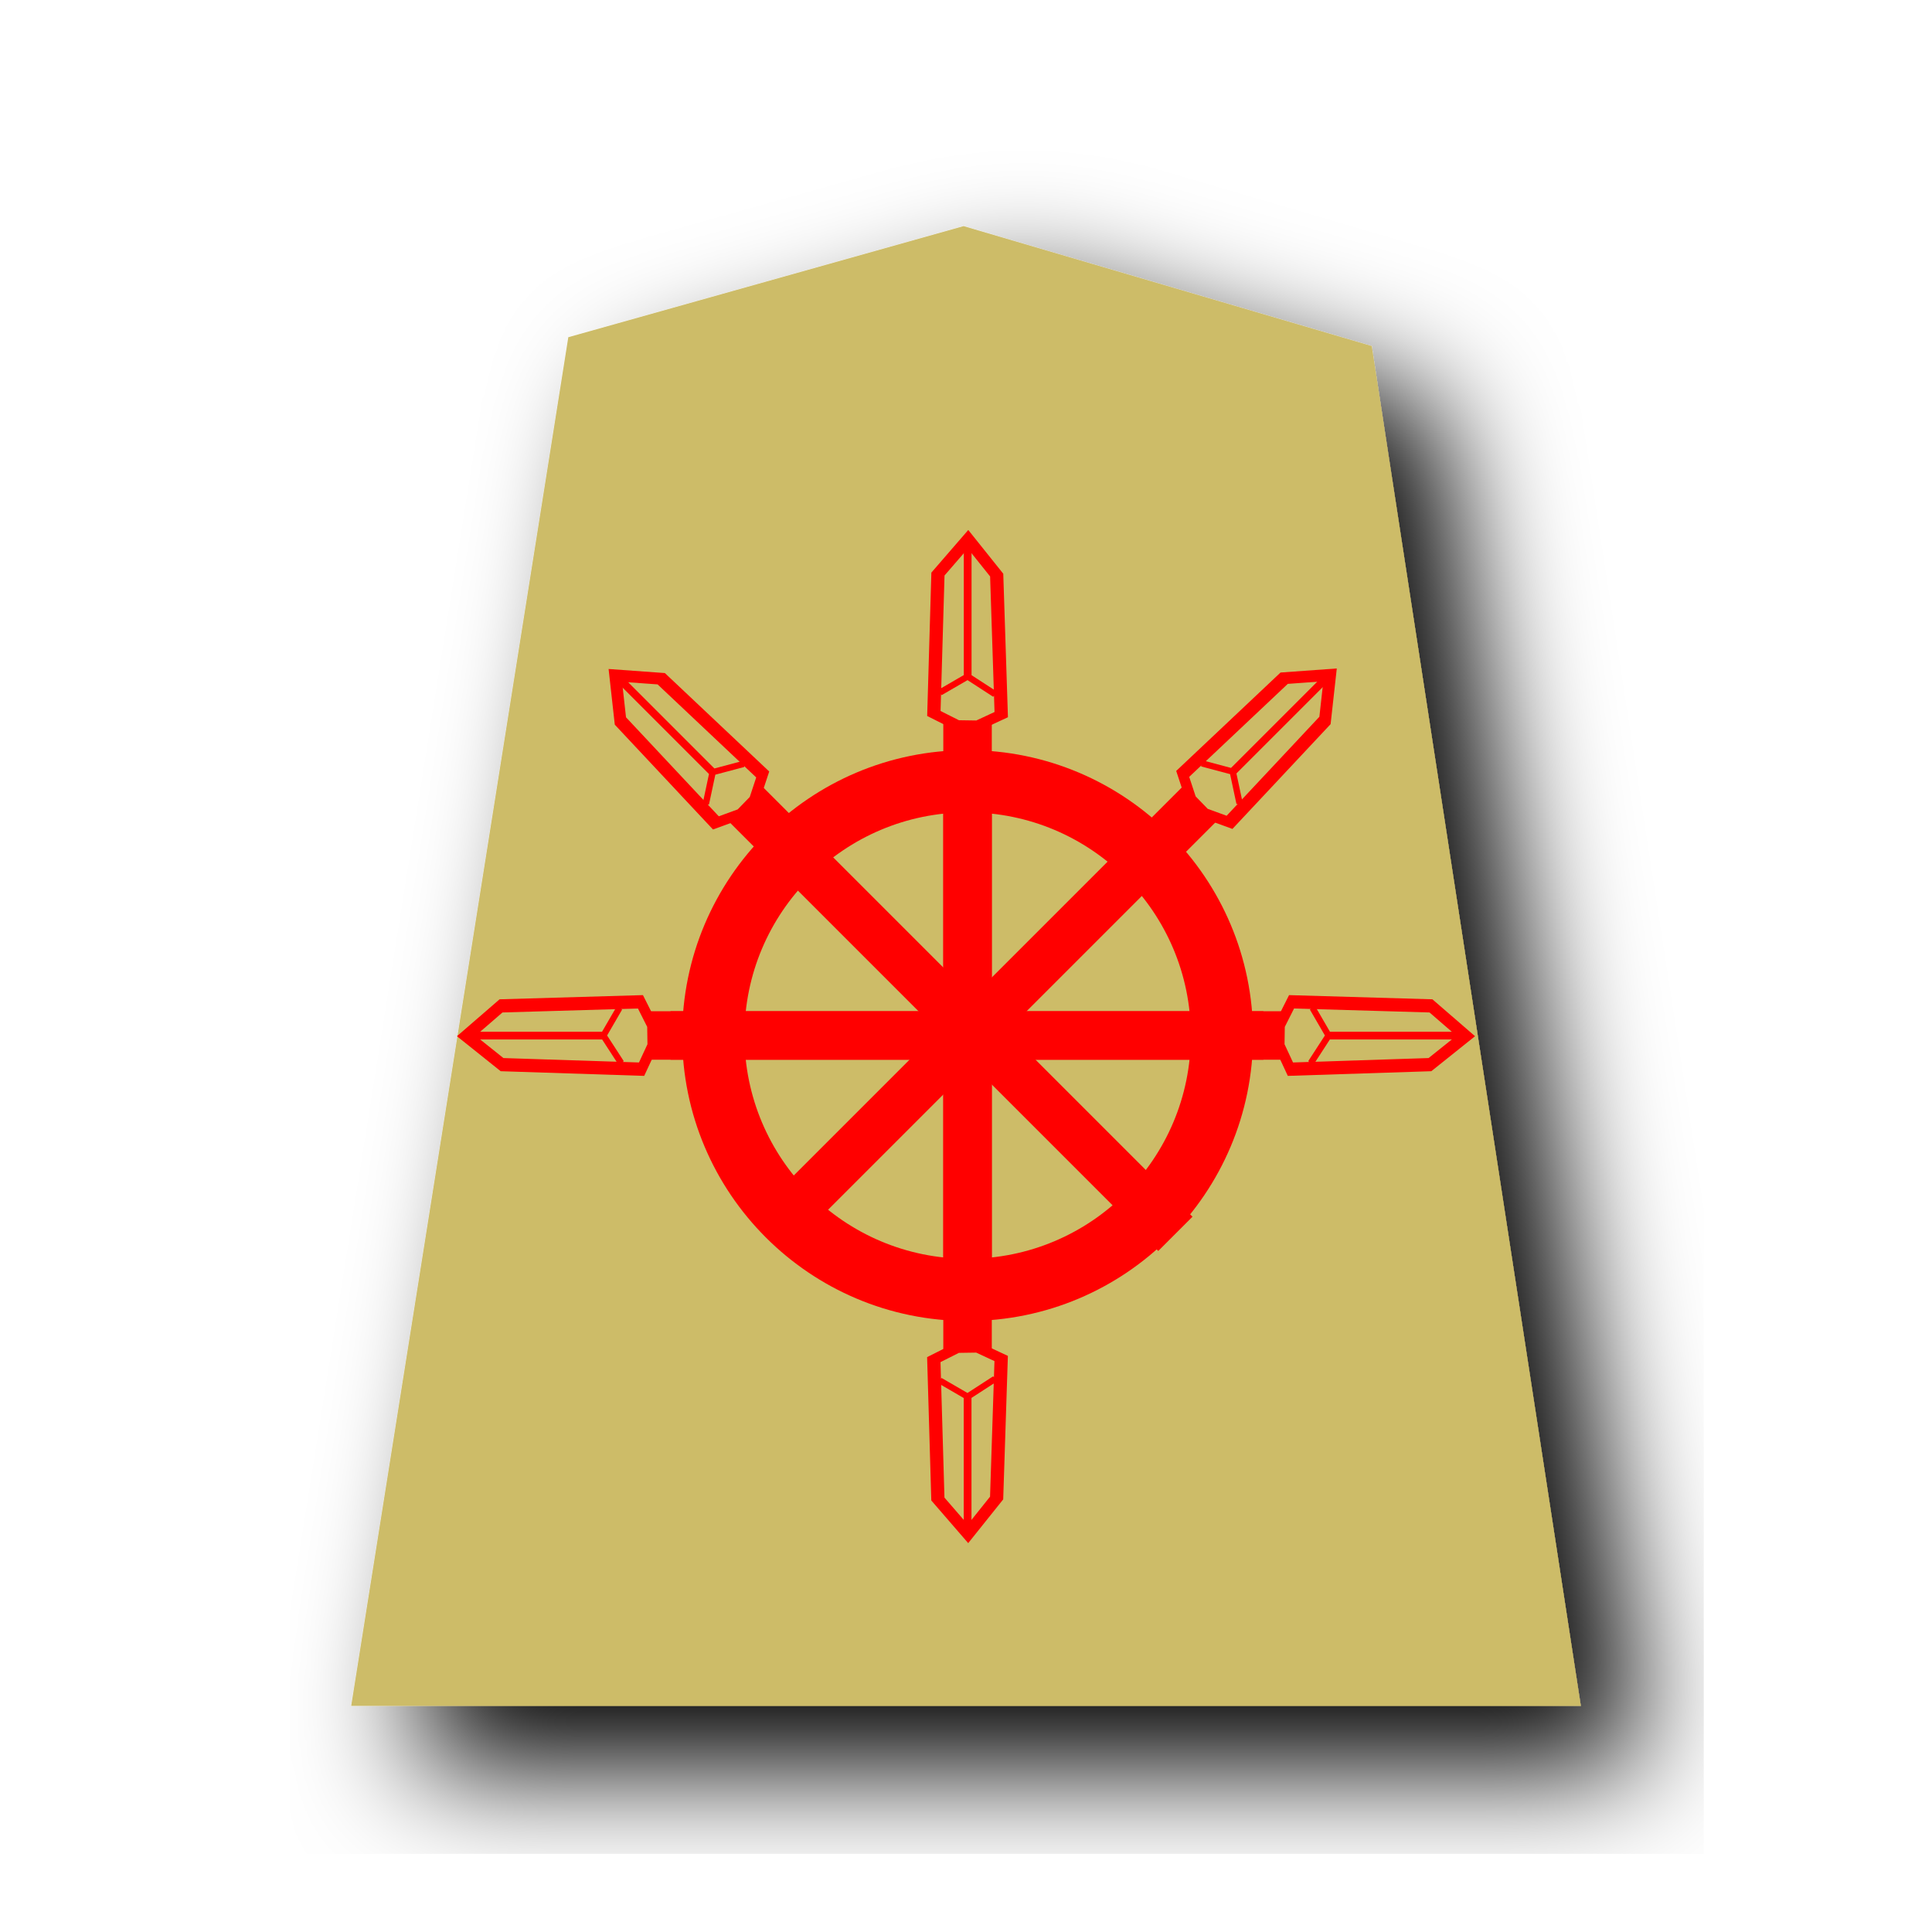
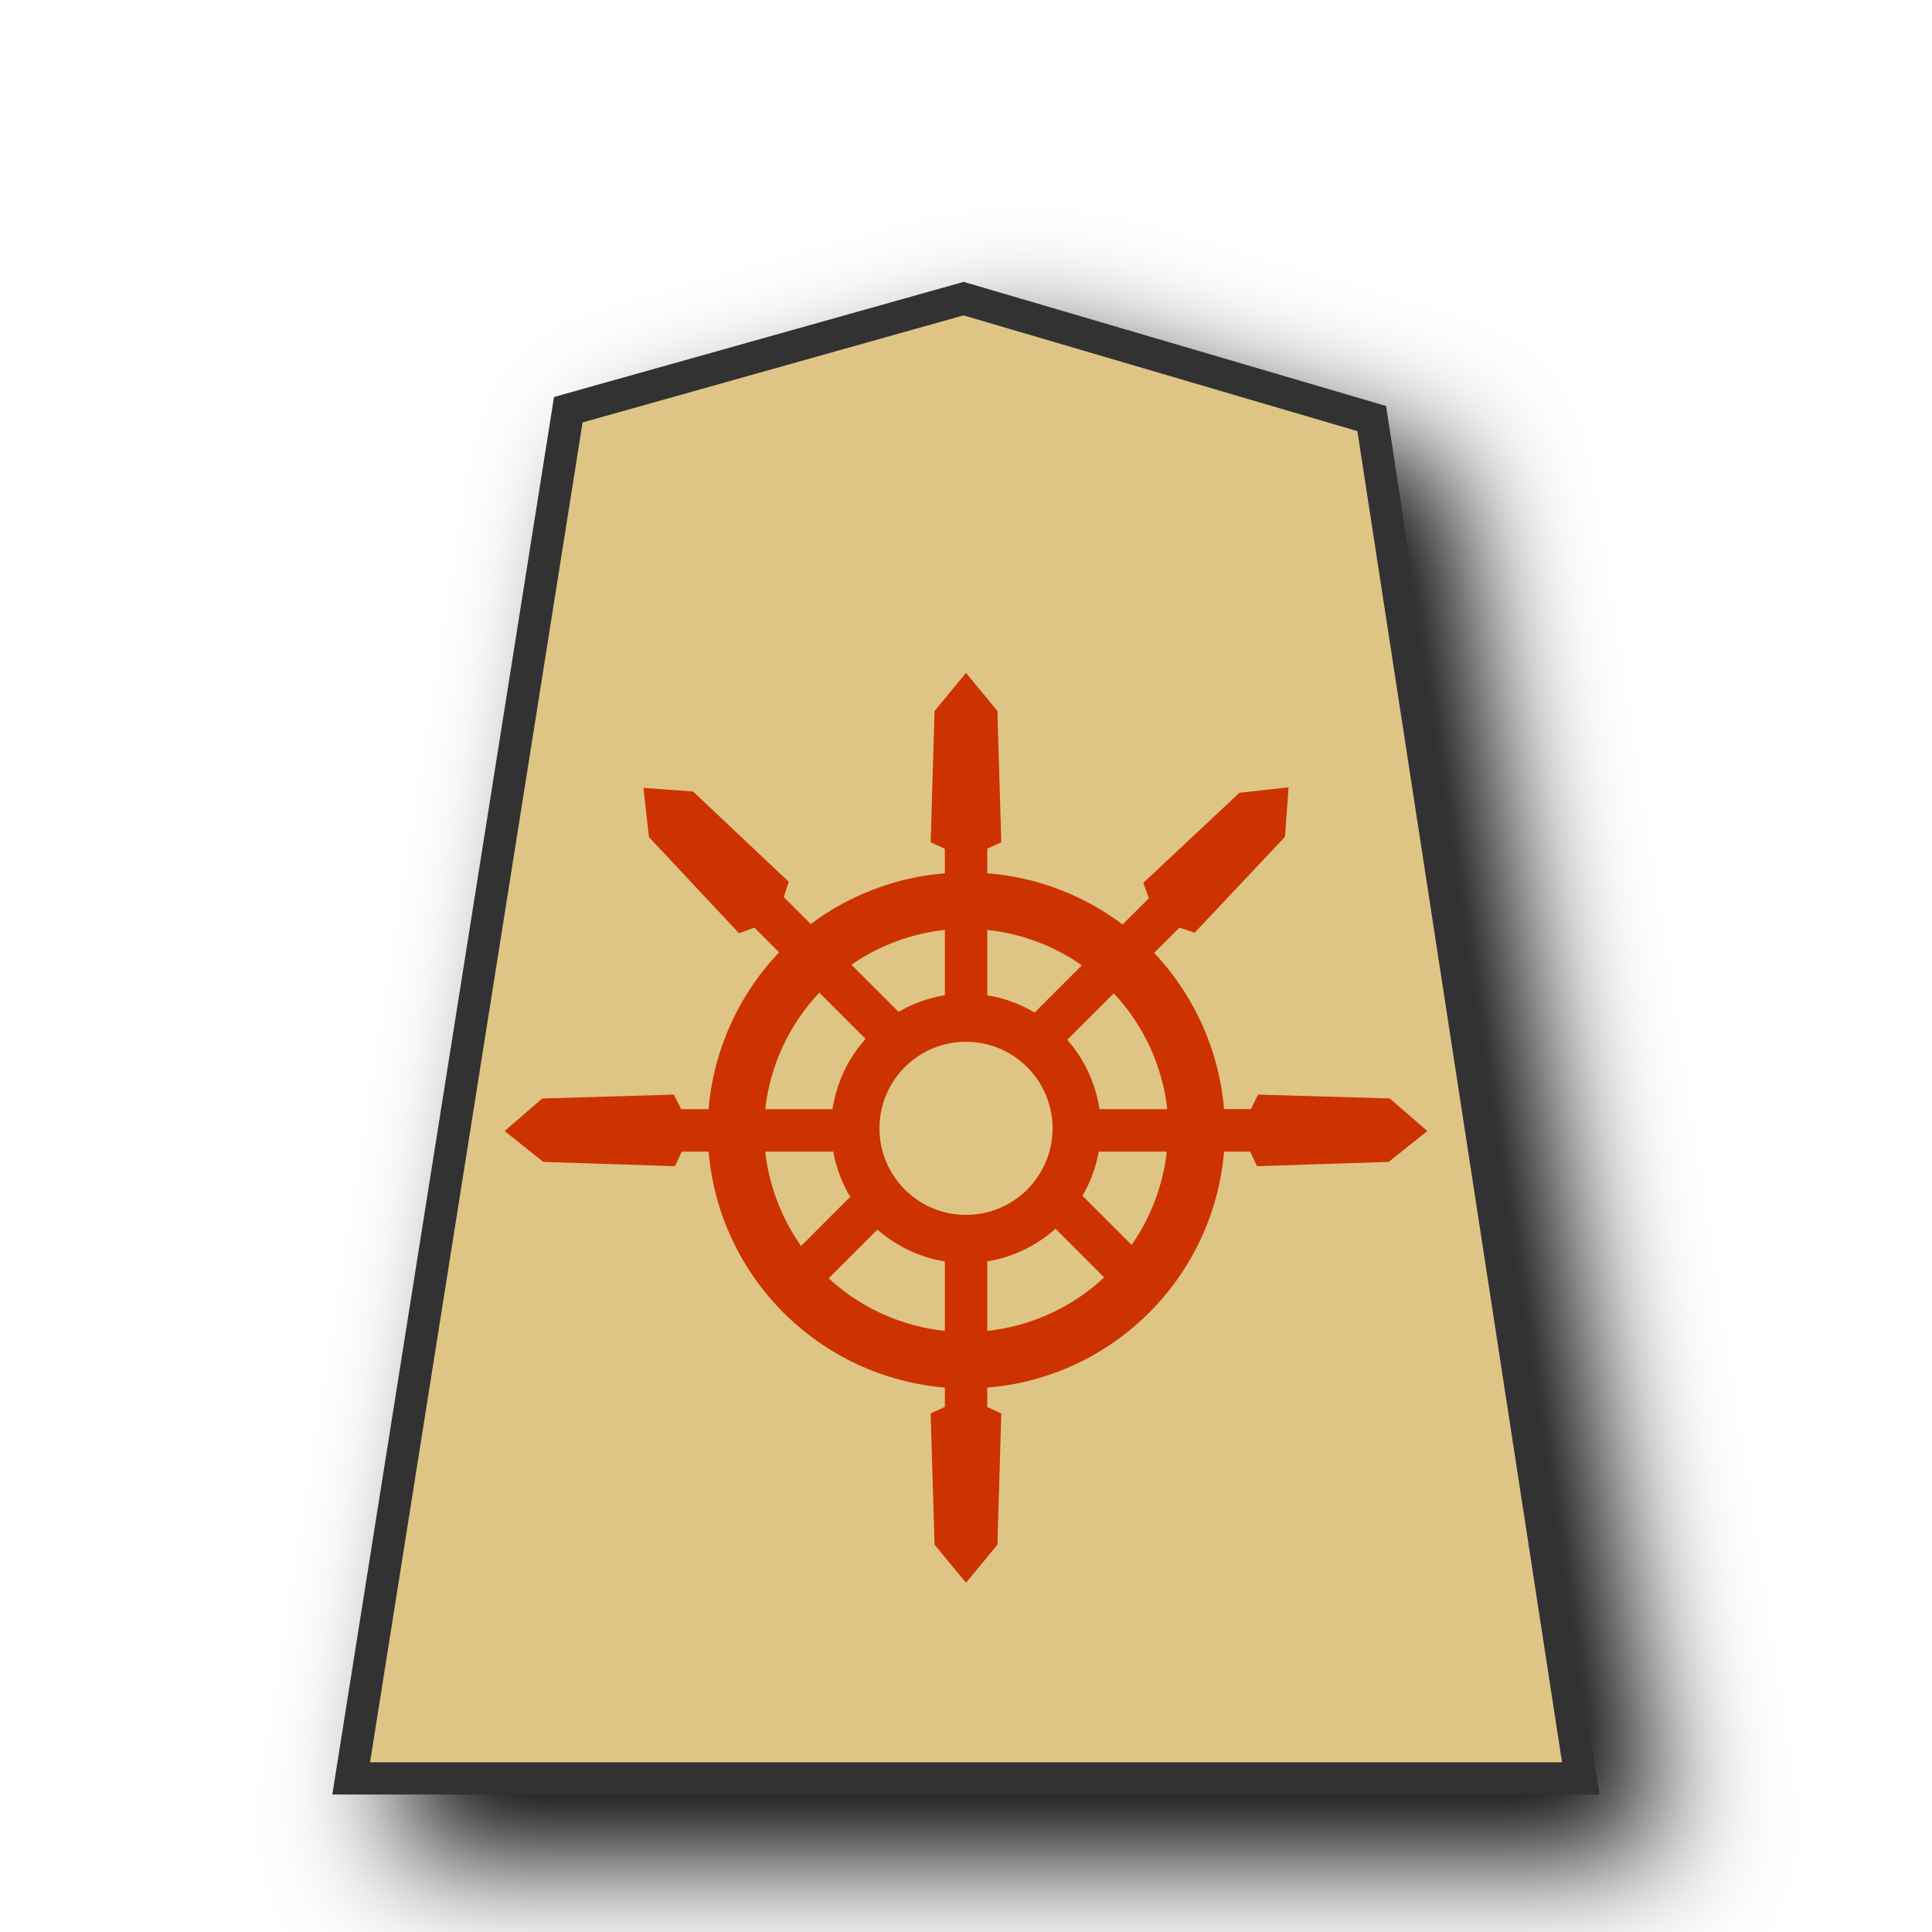
<svg xmlns="http://www.w3.org/2000/svg" viewBox="0 0 60 60">
  <defs>
-     <filter id="0NY_svg__a">
+     <filter id="0NY_svg__a" width="1.321" height="1.264" x="-.136" y="-.111">
      <feGaussianBlur in="SourceAlpha" result="blur" stdDeviation="2" />
      <feOffset dx="2" dy="2" result="offsetBlur" />
      <feBlend in="SourceGraphic" in2="offsetBlur" />
    </filter>
  </defs>
  <g filter="url(#0NY_svg__a)" transform="translate(40.406 1.058)scale(.95625)">
-     <path fill="#cdbc68" d="m-10.96 6.237-12.838 3.608-7.051 44.45H9.085l-6.79-44.163z" />
+     <path fill="#dfc585" stroke="#333" stroke-width="1.046" d="M-10.96 8.592-23.798 12.2l-7.051 44.45H9.085l-6.79-44.163z" />
  </g>
-   <path fill="red" stroke="red" stroke-width="4.938" d="M372.14 1666.57v-346.55h15v346.55z" transform="matrix(-.07554 0 0 .05517 58.726 -51.246)" />
-   <g stroke="red" stroke-width="4.938">
-     <path fill="#ccbb67" stroke-width="7.713" d="m373.444 1325.142-13.45-8.57 2.65-111.341 16.688-28.568 17.542 27.755 2.373 111.247-13.382 9.224z" transform="matrix(-.0533 0 0 .03892 50.282 -29.048)" />
-     <path fill="none" stroke-width="4.516" d="M379.551 1181.017v105.099l16.535 13.127m-16.535-13.127-16.317 14.496" transform="matrix(-.0533 0 0 .03892 50.282 -29.048)" />
-   </g>
-   <path fill="red" d="M30.05 23.296a8.864 8.864 0 0 1 8.865 8.865 8.864 8.864 0 0 1-8.865 8.864 8.864 8.864 0 0 1-8.864-8.864 8.864 8.864 0 0 1 8.864-8.865m0 1.933a6.93 6.93 0 0 0-6.93 6.932 6.93 6.93 0 0 0 6.93 6.93 6.93 6.93 0 0 0 6.932-6.93 6.93 6.93 0 0 0-6.932-6.932" />
-   <path fill="red" stroke="red" stroke-width="4.938" d="M372.14 1666.57v-346.55h15v346.55z" transform="matrix(-.07554 0 0 -.05517 58.726 115.629)" />
-   <g stroke="red" stroke-width="4.938">
-     <path fill="#cdbc68" stroke-width="7.713" d="m373.444 1325.142-13.45-8.57 2.65-111.341 16.688-28.568 17.542 27.755 2.373 111.247-13.382 9.224z" transform="matrix(-.0533 0 0 -.03892 50.28 93.43)" />
-     <path fill="none" stroke-width="4.516" d="M379.551 1181.017v105.099l16.535 13.127m-16.535-13.127-16.317 14.496" transform="matrix(-.0533 0 0 -.03892 50.28 93.43)" />
-   </g>
-   <path fill="red" stroke="red" stroke-width="4.938" d="M372.14 1666.57v-346.55h15v346.55z" transform="rotate(135 5.566 -25.283)scale(.0755 -.0552)" />
-   <path fill="red" stroke="red" stroke-width="4.938" d="M372.14 1666.57v-346.55h15v346.55z" transform="rotate(45 91.233 59.46)scale(.07553 .05515)" />
-   <path fill="red" stroke="red" stroke-width="4.938" d="M372.14 1666.57v-346.55h15v346.55z" transform="matrix(0 -.07554 -.05517 0 112.905 60.836)" />
-   <g stroke="red" stroke-width="4.938">
-     <path fill="#ccbb67" stroke-width="7.713" d="m373.444 1325.142-13.45-8.57 2.65-111.341 16.688-28.568 17.542 27.755 2.373 111.247-13.382 9.224z" transform="matrix(0 -.0533 -.03892 0 91.316 52.392)" />
-     <path fill="none" stroke-width="4.516" d="M379.551 1181.017v105.099l16.535 13.127m-16.535-13.127-16.317 14.496" transform="matrix(0 -.0533 -.03892 0 91.316 52.392)" />
-   </g>
-   <path fill="red" stroke="red" stroke-width="4.938" d="M372.14 1666.57v-346.55h15v346.55z" transform="matrix(0 -.07554 .05517 0 -52.845 60.836)" />
-   <g stroke="red" stroke-width="4.938">
-     <path fill="#cdbc68" stroke-width="7.713" d="m373.444 1325.142-13.45-8.57 2.65-111.341 16.688-28.568 17.542 27.755 2.373 111.247-13.382 9.224z" transform="matrix(0 -.0533 .03892 0 -31.316 52.392)" />
-     <path fill="none" stroke-width="4.516" d="M379.551 1181.017v105.099l16.535 13.127m-16.535-13.127-16.317 14.496" transform="matrix(0 -.0533 .03892 0 -31.316 52.392)" />
-   </g>
-   <g stroke="red" stroke-width="4.938">
-     <path fill="#ccbb67" stroke-width="7.713" d="m373.444 1325.142-13.45-8.57 2.65-111.341 16.688-28.568 17.542 27.755 2.373 111.247-13.382 9.224z" transform="matrix(.03769 -.03768 .02753 .02753 -27.581 2.875)" />
-     <path fill="none" stroke-width="4.516" d="M379.551 1181.017v105.099l16.535 13.127m-16.535-13.127-16.317 14.496" transform="matrix(.03769 -.03768 .02753 .02753 -27.581 2.875)" />
-   </g>
-   <g stroke="red" stroke-width="4.938">
-     <path fill="#ccbb67" stroke-width="7.713" d="m373.444 1325.142-13.45-8.57 2.65-111.341 16.688-28.568 17.542 27.755 2.373 111.247-13.382 9.224z" transform="rotate(45 40.524 107.644)scale(-.0533 .03892)" />
-     <path fill="none" stroke-width="4.516" d="M379.551 1181.017v105.099l16.535 13.127m-16.535-13.127-16.317 14.496" transform="rotate(45 40.524 107.644)scale(-.0533 .03892)" />
-   </g>
+   <path fill="#c30" d="m30 20.898-.111.135-.866 1.047-.12 4.076.44.205v.76a8.04 8.04 0 0 0-4.165 1.576l-.838-.838.156-.474-2.973-2.805-1.54-.111.17 1.527 2.796 2.986.479-.173.767.767a8.04 8.04 0 0 0-2.19 4.87h-.85l-.227-.452-4.088.12-1.168 1.011 1.201.959 4.09.133.21-.453h.833a8.04 8.04 0 0 0 7.338 7.328v.6l-.442.203.121 4.076.977 1.183.977-1.183.119-4.076-.436-.198v-.603a8.04 8.04 0 0 0 7.354-7.33h.812l.211.453 4.09-.133 1.201-.959-1.168-1.012-4.088-.119-.226.451h-.832a8.04 8.04 0 0 0-2.17-4.851l.785-.785.473.156 2.804-2.975.112-1.539-1.528.17-2.984 2.797.174.477-.817.816a8.04 8.04 0 0 0-4.203-1.592v-.764l.436-.197-.12-4.078zm-.656 7.98v2.028a4.2 4.2 0 0 0-1.438.518l-1.465-1.463a6.3 6.3 0 0 1 2.903-1.082m1.316 0a6.3 6.3 0 0 1 2.938 1.1l-1.467 1.467a4.2 4.2 0 0 0-1.47-.537zm-5.215 1.948 1.436 1.436a4.2 4.2 0 0 0-1.026 2.183h-2.09a6.3 6.3 0 0 1 1.68-3.619m9.145.022a6.3 6.3 0 0 1 1.662 3.597h-2.107a4.2 4.2 0 0 0-1-2.154zM30 32.354a2.687 2.687 0 0 1 2.688 2.687A2.687 2.687 0 0 1 30 37.729a2.687 2.687 0 0 1-2.687-2.688A2.687 2.687 0 0 1 30 32.354m-6.236 3.41h2.113c.09.504.272.98.527 1.406l-1.525 1.525a6.3 6.3 0 0 1-1.115-2.931m10.359 0h2.113a6.3 6.3 0 0 1-1.093 2.898l-1.526-1.525c.245-.418.419-.882.506-1.373m-1.344 2.396 1.512 1.512a6.3 6.3 0 0 1-3.63 1.66v-2.158a4.2 4.2 0 0 0 2.118-1.014m-5.529.026c.581.51 1.302.862 2.094.99v2.156a6.3 6.3 0 0 1-3.608-1.633z" color="#000" style="-inkscape-stroke:none" />
</svg>
